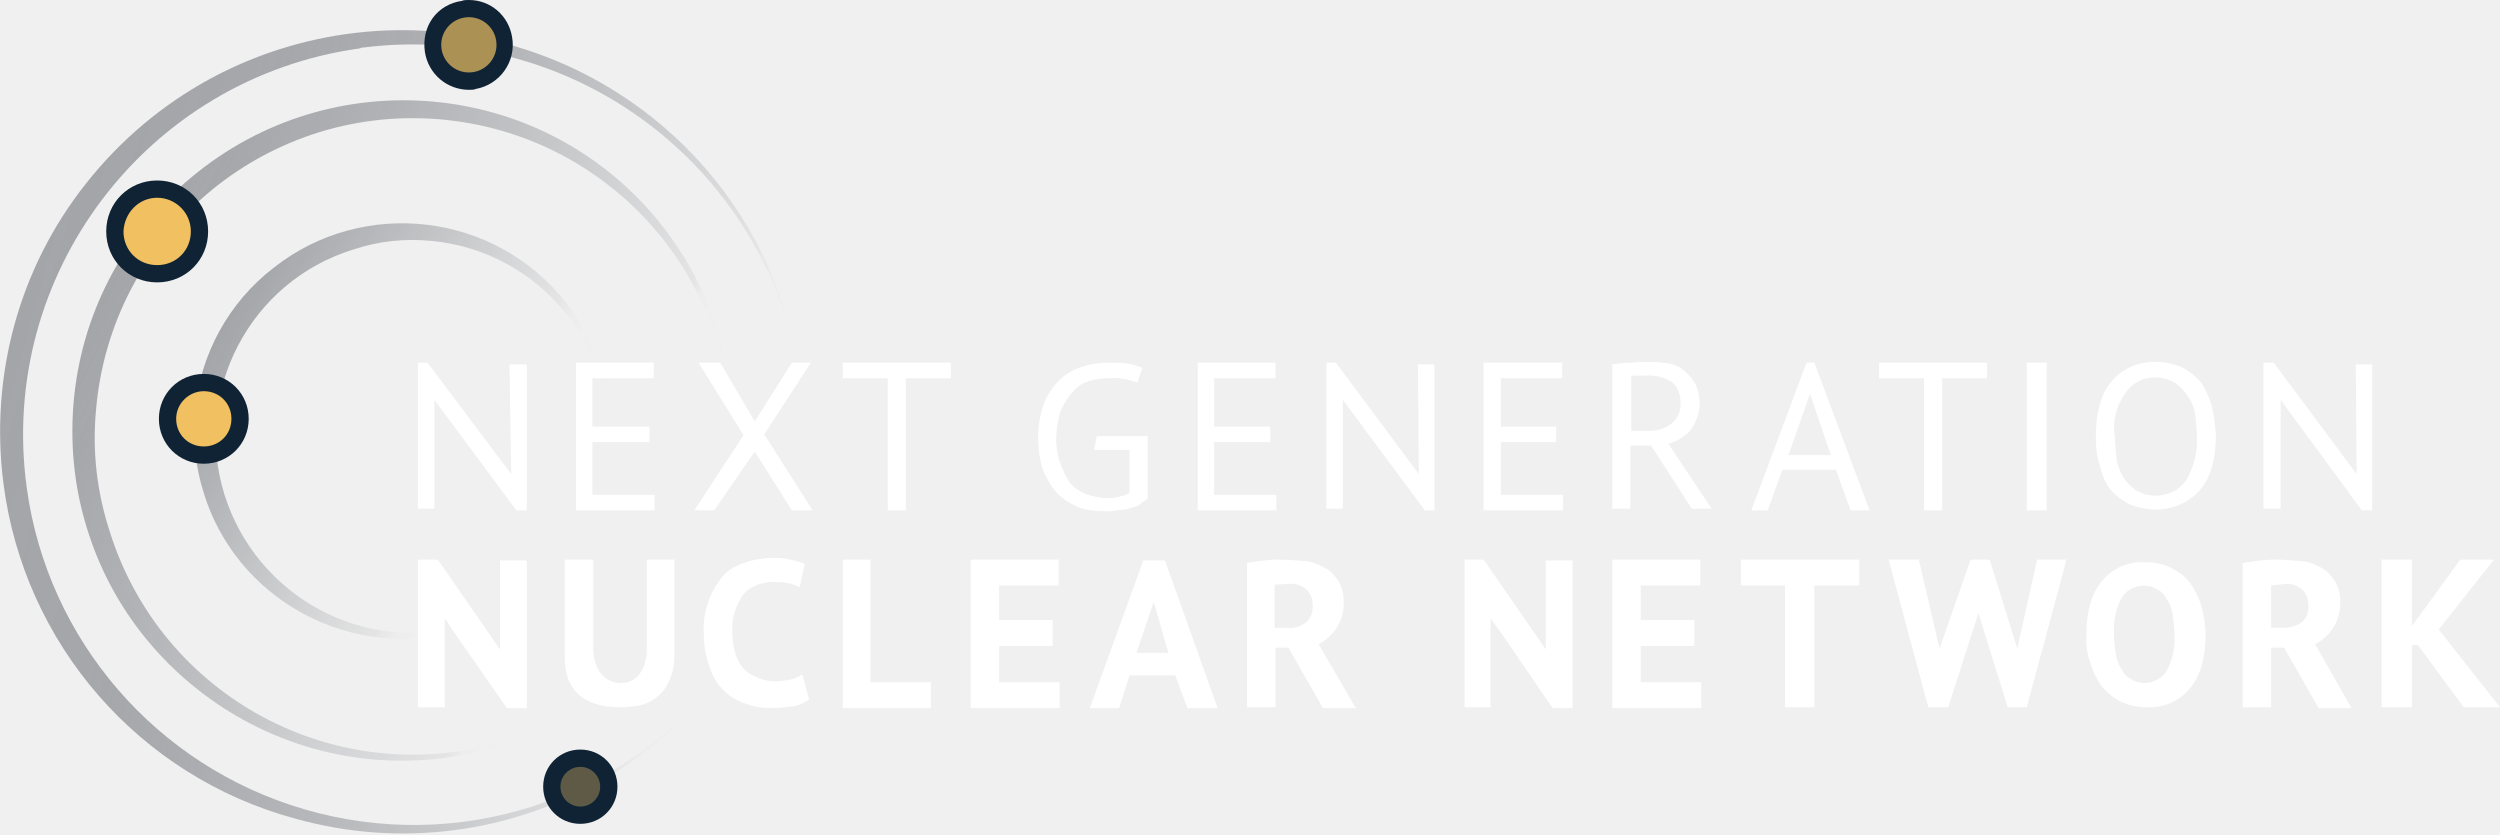
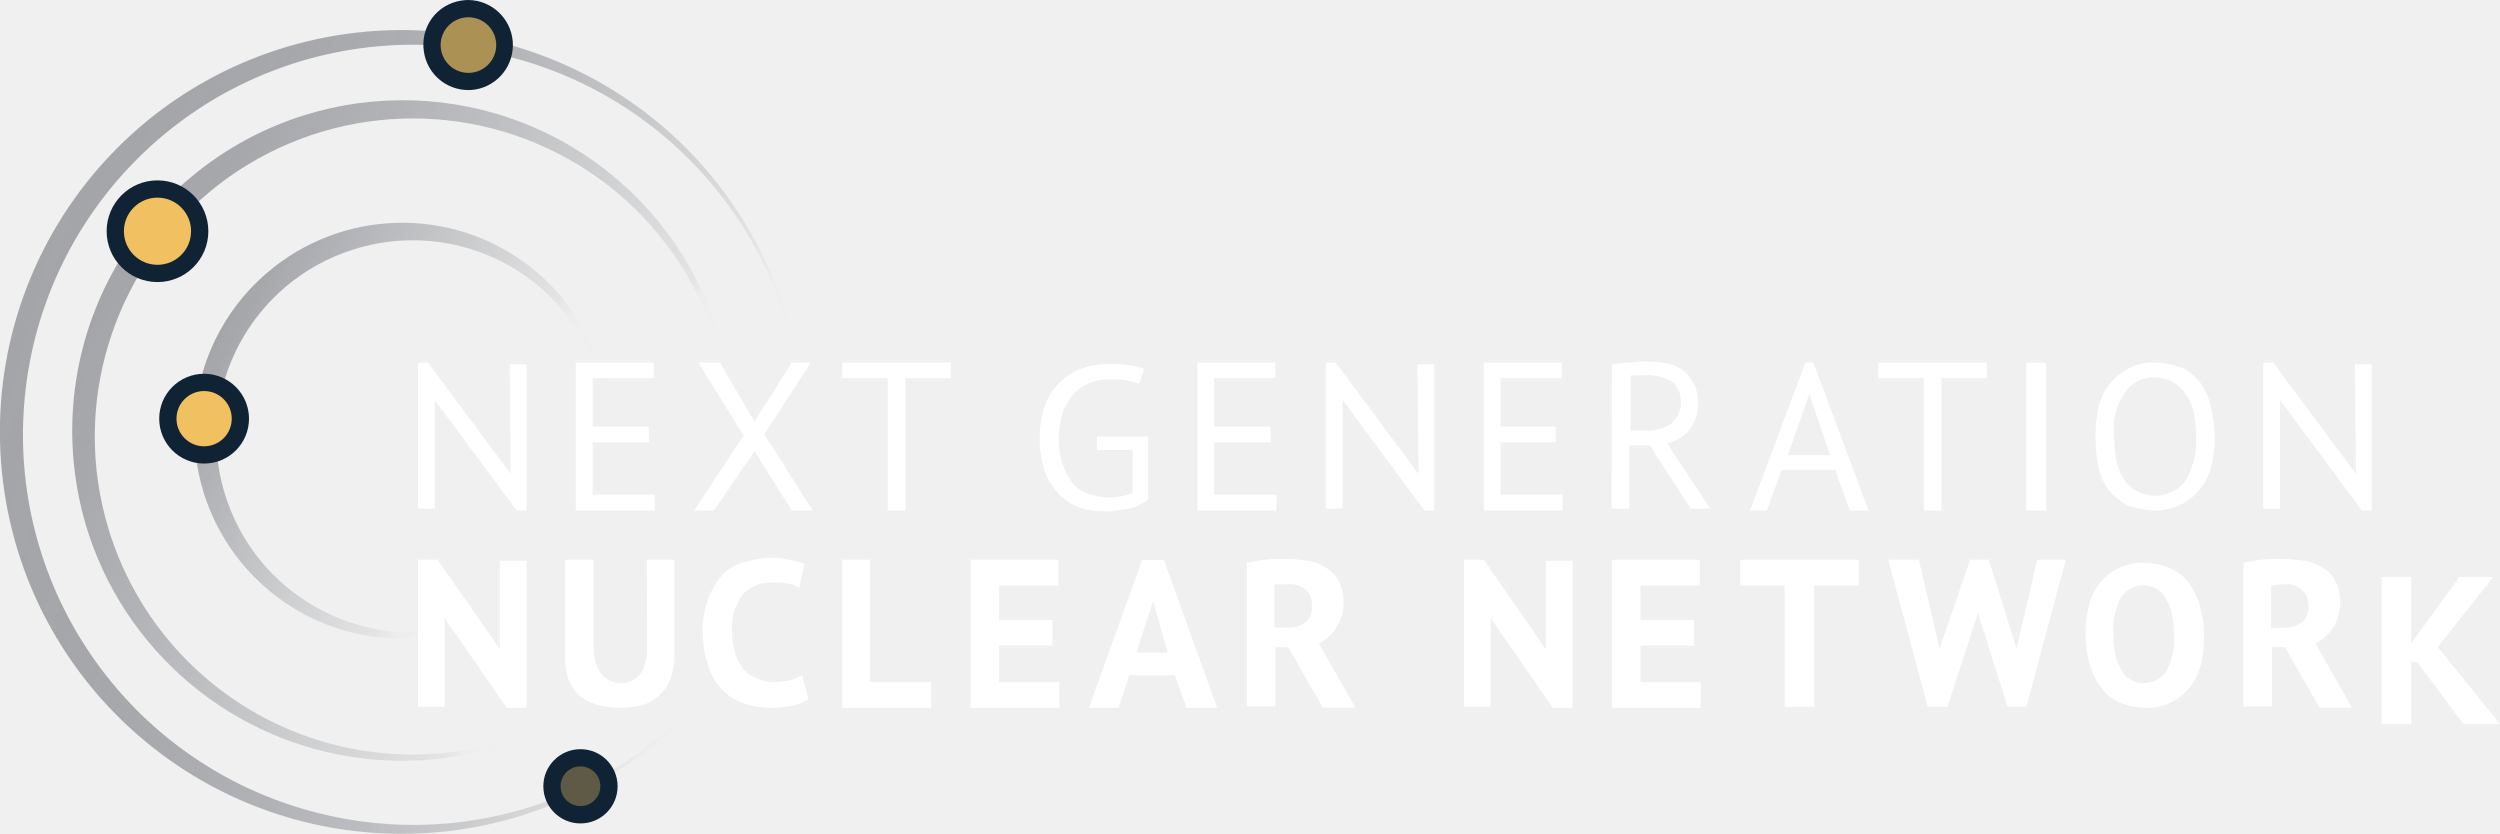
- <svg xmlns="http://www.w3.org/2000/svg" version="1.1" id="Layer_1" x="0px" y="0px" viewBox="0 0 289.5 96.6" style="enable-background:new 0 0 289.5 96.6;" xml:space="preserve">
-   <style type="text/css">
- 	.st0{fill:url(#SVGID_1_);}
- 	.st1{fill:#F0C061;}
- 	.st2{fill:#0F2335;}
- 	.st3{fill:none;}
- 	.st4{fill:url(#SVGID_2_);}
- 	.st5{fill:url(#SVGID_3_);}
- 	.st6{opacity:0.35;fill:#F0C061;enable-background:new    ;}
- 	.st7{fill:#102335;}
- 	.st8{opacity:0.7;}
- 	.st9{fill:#FFFFFF;}
- </style>
+ <svg xmlns="http://www.w3.org/2000/svg" viewBox="0 0 289.55 96.56">
+   <defs>
+     <linearGradient id="linear-gradient" x1="23.92" y1="35.19" x2="67.35" y2="58.97" gradientUnits="userSpaceOnUse">
+       <stop offset="0" stop-color="#a3a5a9" />
+       <stop offset=".22" stop-color="#a3a5a9" stop-opacity=".73" />
+       <stop offset=".66" stop-color="#a3a5a9" stop-opacity=".16" />
+       <stop offset=".67" stop-color="#a3a5a9" stop-opacity=".12" />
+       <stop offset=".7" stop-color="#a3a5a9" stop-opacity=".05" />
+       <stop offset=".74" stop-color="#a3a5a9" stop-opacity=".01" />
+       <stop offset=".87" stop-color="#a3a5a9" stop-opacity="0" />
+     </linearGradient>
+     <linearGradient id="linear-gradient-2" x1="11.09" y1="29.18" x2="80.19" y2="64.98" gradientUnits="userSpaceOnUse">
+       <stop offset="0" stop-color="#a3a5a9" />
+       <stop offset=".1" stop-color="#a3a5a9" stop-opacity=".95" />
+       <stop offset=".26" stop-color="#a3a5a9" stop-opacity=".82" />
+       <stop offset=".45" stop-color="#a3a5a9" stop-opacity=".6" />
+       <stop offset=".68" stop-color="#a3a5a9" stop-opacity=".3" />
+       <stop offset=".77" stop-color="#a3a5a9" stop-opacity=".16" />
+       <stop offset=".78" stop-color="#a3a5a9" stop-opacity=".12" />
+       <stop offset=".79" stop-color="#a3a5a9" stop-opacity=".05" />
+       <stop offset=".81" stop-color="#a3a5a9" stop-opacity=".01" />
+       <stop offset=".87" stop-color="#a3a5a9" stop-opacity="0" />
+     </linearGradient>
+     <linearGradient id="linear-gradient-3" x1=".12" y1="34.47" x2="91.15" y2="59.69" gradientUnits="userSpaceOnUse">
+       <stop offset="0" stop-color="#a3a5a9" />
+       <stop offset=".19" stop-color="#a3a5a9" stop-opacity=".98" />
+       <stop offset=".33" stop-color="#a3a5a9" stop-opacity=".92" />
+       <stop offset=".45" stop-color="#a3a5a9" stop-opacity=".83" />
+       <stop offset=".57" stop-color="#a3a5a9" stop-opacity=".69" />
+       <stop offset=".68" stop-color="#a3a5a9" stop-opacity=".52" />
+       <stop offset=".79" stop-color="#a3a5a9" stop-opacity=".3" />
+       <stop offset=".85" stop-color="#a3a5a9" stop-opacity=".16" />
+       <stop offset=".86" stop-color="#a3a5a9" stop-opacity=".12" />
+       <stop offset=".88" stop-color="#a3a5a9" stop-opacity=".05" />
+       <stop offset=".91" stop-color="#a3a5a9" stop-opacity=".01" />
+       <stop offset="1" stop-color="#a3a5a9" stop-opacity="0" />
+     </linearGradient>
+   </defs>
  <g id="Inner-Ring">
    <g id="Inner-Orbit">
-       <linearGradient id="SVGID_1_" gradientUnits="userSpaceOnUse" x1="23.913" y1="62.8" x2="67.343" y2="39.02" gradientTransform="matrix(1 0 0 -1 1.55 101.12)">
-         <stop offset="0" style="stop-color:#A3A5A9" />
-         <stop offset="0.22" style="stop-color:#A3A5A9;stop-opacity:0.73" />
-         <stop offset="0.66" style="stop-color:#A3A5A9;stop-opacity:0.16" />
-         <stop offset="0.67" style="stop-color:#A3A5A9;stop-opacity:0.12" />
-         <stop offset="0.7" style="stop-color:#A3A5A9;stop-opacity:5.000000e-02" />
-         <stop offset="0.74" style="stop-color:#A3A5A9;stop-opacity:1.000000e-02" />
-         <stop offset="0.87" style="stop-color:#A3A5A9;stop-opacity:0" />
-       </linearGradient>
-       <path class="st0" d="M67.7,61.4c-6.4,11.7-21,16-32.7,9.6c-5.5-3-9.6-8-11.4-13.9c-1-3.1-1.3-6.3-1-9.6C23.2,41,26.5,35,31.7,31    c10.4-8.2,25.6-6.4,33.8,4C71.5,42.6,72.3,53,67.7,61.4L67.7,61.4z M67.7,61.4c1.5-2.7,2.4-5.7,2.7-8.7    c1.2-12.5-7.9-23.6-20.4-24.8c-3.1-0.3-6.1,0-9.1,1c-12,3.7-18.6,16.5-14.9,28.4C29.7,69,41.9,75.7,53.7,72.5    c2.9-0.8,5.7-2.2,8.1-4.1C64.2,66.5,66.2,64.1,67.7,61.4z" />
+       <path d="M66.15,58.32A24.07,24.07,0,0,1,22.06,54a24.39,24.39,0,0,1-1-9.56,24.09,24.09,0,0,1,9.08-16.59,24.07,24.07,0,0,1,36,30.49Zm0,0a23.48,23.48,0,0,0,2.68-8.71A22.68,22.68,0,0,0,39.41,25.77,22.7,22.7,0,0,0,52.14,69.34a22.94,22.94,0,0,0,8.11-4.08A23.48,23.48,0,0,0,66.15,58.32Z" transform="translate(1.55 3.12)" fill="url(#linear-gradient)" />
    </g>
    <g id="Inner-Oval">
      <g id="Oval">
-         <circle class="st1" cx="23.6" cy="48.5" r="4.2" />
-         <path class="st2" d="M23.6,45.3c1.8,0,3.2,1.4,3.2,3.2s-1.4,3.2-3.2,3.2s-3.2-1.4-3.2-3.2S21.9,45.3,23.6,45.3     C23.6,45.3,23.6,45.3,23.6,45.3 M23.6,43.3c-2.9,0-5.2,2.3-5.2,5.2c0,2.9,2.3,5.2,5.2,5.2s5.2-2.3,5.2-5.2     C28.8,45.6,26.5,43.3,23.6,43.3z" />
+         <circle cx="23.64" cy="48.49" r="4.2" fill="#f0c061" />
+         <path d="M22.09,42.17a3.2,3.2,0,1,1-3.2,3.2,3.2,3.2,0,0,1,3.2-3.2m0-2a5.2,5.2,0,1,0,5.2,5.2,5.21,5.21,0,0,0-5.2-5.2Z" transform="translate(1.55 3.12)" fill="#0f2335" />
      </g>
-       <ellipse id="Oval-guide" transform="matrix(0.4299 -0.9029 0.9029 0.4299 -18.4233 71.2256)" class="st3" cx="47.2" cy="50.2" rx="23.4" ry="23.4" />
+       <circle id="Oval-guide" cx="45.64" cy="47.08" r="23.39" transform="translate(-14.94 71.17) rotate(-64.54)" fill="none" />
    </g>
  </g>
  <g id="Middle-Ring">
    <g id="Middle-Orbit">
-       <linearGradient id="SVGID_2_" gradientUnits="userSpaceOnUse" x1="11.114" y1="68.852" x2="80.214" y2="33.052" gradientTransform="matrix(1 0 0 -1 1.55 101.12)">
-         <stop offset="0" style="stop-color:#A3A5A9" />
-         <stop offset="0.1" style="stop-color:#A3A5A9;stop-opacity:0.95" />
-         <stop offset="0.26" style="stop-color:#A3A5A9;stop-opacity:0.82" />
-         <stop offset="0.45" style="stop-color:#A3A5A9;stop-opacity:0.6" />
-         <stop offset="0.68" style="stop-color:#A3A5A9;stop-opacity:0.3" />
-         <stop offset="0.77" style="stop-color:#A3A5A9;stop-opacity:0.16" />
-         <stop offset="0.78" style="stop-color:#A3A5A9;stop-opacity:0.12" />
-         <stop offset="0.79" style="stop-color:#A3A5A9;stop-opacity:5.000000e-02" />
-         <stop offset="0.81" style="stop-color:#A3A5A9;stop-opacity:1.000000e-02" />
-         <stop offset="0.87" style="stop-color:#A3A5A9;stop-opacity:0" />
-       </linearGradient>
-       <path class="st4" d="M80.6,67.5C70.8,86.2,47.7,93.5,29,83.8c-8.8-4.6-15.6-12.4-18.7-21.9c-1.6-4.8-2.2-9.9-1.8-15    c0.8-10.3,5.7-19.8,13.7-26.4C38.4,7,62.5,9.1,76,25.3C85.9,37.2,87.7,53.8,80.6,67.5z M80.6,67.5c2.2-4.4,3.6-9.2,4-14.1    c1.6-20.3-13.6-38-33.9-39.6s-38,13.6-39.6,33.9c-0.4,4.5,0.1,9.1,1.5,13.5c5.9,19.5,26.4,30.5,45.9,24.6c4.7-1.4,9.1-3.8,12.9-7    C75.1,75.7,78.3,71.8,80.6,67.5z" />
+       <path d="M79,64.35A38.25,38.25,0,0,1,8.74,58.8a38.59,38.59,0,0,1-1.81-15A38.22,38.22,0,0,1,20.6,17.37,38.22,38.22,0,0,1,79,64.35Zm0,0a37.7,37.7,0,0,0,4-14.07,36.84,36.84,0,1,0-72,7.8,36.81,36.81,0,0,0,58.8,17.67A37.7,37.7,0,0,0,79,64.35Z" transform="translate(1.55 3.12)" fill="url(#linear-gradient-2)" />
    </g>
    <g id="Middle-Ovals">
-       <ellipse id="Oval-guide-2" transform="matrix(0.4299 -0.9029 0.9029 0.4299 -18.4233 71.2256)" class="st3" cx="47.2" cy="50.2" rx="37.5" ry="37.5" />
-       <g id="Oval-2">
-         <circle class="st1" cx="18.2" cy="26.8" r="4.9" />
-         <path class="st2" d="M18.2,22.9c2.1,0,3.9,1.7,3.9,3.9s-1.7,3.9-3.9,3.9s-3.9-1.7-3.9-3.9l0,0C14.4,24.6,16.1,22.9,18.2,22.9      M18.2,20.9c-3.3,0-5.9,2.6-5.9,5.9c0,3.3,2.6,5.9,5.9,5.9s5.9-2.6,5.9-5.9l0,0C24.1,23.5,21.5,20.9,18.2,20.9z" />
+       <circle id="Oval-guide-2" data-name="Oval-guide" cx="45.64" cy="47.08" r="37.53" transform="translate(-14.94 71.17) rotate(-64.54)" fill="none" />
+       <g id="Oval-2" data-name="Oval">
+         <circle cx="18.24" cy="26.78" r="4.89" fill="#f0c061" />
+         <path d="M16.69,19.77a3.89,3.89,0,1,1-3.89,3.89,3.89,3.89,0,0,1,3.89-3.89m0-2a5.89,5.89,0,1,0,5.89,5.89,5.89,5.89,0,0,0-5.89-5.89Z" transform="translate(1.55 3.12)" fill="#0f2335" />
      </g>
    </g>
  </g>
  <g id="Outer-Ring">
    <g id="Outer-Orbit">
-       <linearGradient id="SVGID_3_" gradientUnits="userSpaceOnUse" x1="0.123" y1="63.522" x2="91.153" y2="38.302" gradientTransform="matrix(1 0 0 -1 1.55 101.12)">
-         <stop offset="0" style="stop-color:#A3A5A9" />
-         <stop offset="0.19" style="stop-color:#A3A5A9;stop-opacity:0.98" />
-         <stop offset="0.33" style="stop-color:#A3A5A9;stop-opacity:0.92" />
-         <stop offset="0.45" style="stop-color:#A3A5A9;stop-opacity:0.83" />
-         <stop offset="0.57" style="stop-color:#A3A5A9;stop-opacity:0.69" />
-         <stop offset="0.68" style="stop-color:#A3A5A9;stop-opacity:0.52" />
-         <stop offset="0.79" style="stop-color:#A3A5A9;stop-opacity:0.3" />
-         <stop offset="0.85" style="stop-color:#A3A5A9;stop-opacity:0.16" />
-         <stop offset="0.86" style="stop-color:#A3A5A9;stop-opacity:0.12" />
-         <stop offset="0.88" style="stop-color:#A3A5A9;stop-opacity:5.000000e-02" />
-         <stop offset="0.91" style="stop-color:#A3A5A9;stop-opacity:1.000000e-02" />
-         <stop offset="1" style="stop-color:#A3A5A9;stop-opacity:0" />
-       </linearGradient>
-       <path class="st5" d="M91.4,62.4c-6.8,24.8-32.5,39.3-57.2,32.4C16.1,89.9,2.8,74.6,0.4,56C-1.2,43.5,2.2,31,10,21.2    C26,1,55.2-2.4,75.4,13.5C90.1,25.1,96.4,44.4,91.4,62.4z M91.4,62.4c1.6-5.8,2-11.9,1.3-17.8C89.5,19.9,66.8,2.4,42.1,5.5    c-0.1,0-0.3,0-0.4,0.1C17,9-0.3,31.8,3.1,56.5c2.4,17.6,15,32.2,32.1,37.2c17.7,5.2,36.7-0.9,48.2-15.3    C87,73.7,89.7,68.2,91.4,62.4z" />
+       <path d="M89.82,59.32a46.53,46.53,0,0,1-91-6.48,46.53,46.53,0,0,1,9.64-34.8A46.54,46.54,0,0,1,89.82,59.32Zm0,0a46.06,46.06,0,0,0,1.27-17.84,45.17,45.17,0,0,0-50.94-39,45.17,45.17,0,0,0-6.57,88.1A45.11,45.11,0,0,0,81.73,75.27,46.06,46.06,0,0,0,89.82,59.32Z" transform="translate(1.55 3.12)" fill="url(#linear-gradient-3)" />
    </g>
    <g id="Outer-Ovals">
      <g id="Oval-small">
-         <ellipse id="Oval-guide-3" transform="matrix(0.4299 -0.9029 0.9029 0.4299 -18.4233 71.2256)" class="st3" cx="47.2" cy="50.2" rx="45.8" ry="45.8" />
+         <circle id="Oval-guide-3" data-name="Oval-guide" cx="45.64" cy="47.08" r="45.85" transform="translate(-14.94 71.17) rotate(-64.54)" fill="none" />
        <g id="Oval2">
-           <g id="Oval2-background">
-             <circle class="st2" cx="67.2" cy="91.1" r="3.3" />
-             <path class="st2" d="M67.2,88.8c1.3,0,2.3,1,2.3,2.3c0,1.3-1,2.3-2.3,2.3s-2.3-1-2.3-2.3S66,88.8,67.2,88.8L67.2,88.8        M67.2,86.8c-2.4,0-4.3,1.9-4.3,4.3c0,2.4,1.9,4.3,4.3,4.3c2.4,0,4.3-1.9,4.3-4.3S69.6,86.8,67.2,86.8       C67.2,86.8,67.2,86.8,67.2,86.8z" />
+           <g id="Oval2-background" style="isolation:isolate">
+             <circle cx="67.23" cy="91.06" r="3.3" fill="#0f2335" />
+             <path d="M65.68,85.65a2.3,2.3,0,1,1-2.3,2.3,2.3,2.3,0,0,1,2.3-2.3m0-2a4.3,4.3,0,1,0,4.3,4.3,4.3,4.3,0,0,0-4.3-4.3Z" transform="translate(1.55 3.12)" fill="#0f2335" />
          </g>
-           <circle id="Oval2-yellow" class="st6" cx="67.2" cy="91.1" r="2.3" />
+           <circle id="Oval2-yellow" cx="67.23" cy="91.06" r="2.3" fill="#f0c061" opacity=".35" style="isolation:isolate" />
        </g>
      </g>
      <g id="Oval-large">
-         <ellipse id="Oval-guide-4" transform="matrix(0.4299 -0.9029 0.9029 0.4299 -18.4233 71.2256)" class="st3" cx="47.2" cy="50.2" rx="45.8" ry="45.8" />
+         <circle id="Oval-guide-4" data-name="Oval-guide" cx="45.64" cy="47.08" r="45.85" transform="translate(-14.94 71.17) rotate(-64.54)" fill="none" />
        <g id="Oval1">
          <g id="Oval1-background">
-             <path class="st2" d="M54.2,9.4c-2.3,0-4.2-2-4.2-4.3c0-2,1.5-3.7,3.5-4.1c2.3-0.4,4.5,1.2,4.8,3.5c0,0,0,0,0,0       c0.4,2.3-1.2,4.5-3.5,4.8C54.7,9.4,54.5,9.4,54.2,9.4z" />
-             <path class="st7" d="M54.3,2c1.8,0,3.2,1.5,3.2,3.3c0,1.5-1.1,2.8-2.7,3.1c-0.2,0-0.3,0-0.5,0c-1.8,0-3.2-1.5-3.2-3.3       c0-1.5,1.1-2.8,2.7-3.1C53.9,2,54.1,2,54.3,2 M54.3,0L54.3,0c-0.3,0-0.6,0-0.8,0.1c-1.4,0.2-2.6,0.9-3.4,2       c-0.8,1.1-1.1,2.5-0.9,3.9c0.4,2.6,2.6,4.4,5.1,4.4c0.3,0,0.6,0,0.8-0.1c2.8-0.5,4.7-3.2,4.2-6C58.9,1.8,56.8,0,54.3,0z" />
+             <path d="M52.7,6.31A4.22,4.22,0,0,1,52-2.06a4.21,4.21,0,0,1,4.84,3.48,4.22,4.22,0,0,1-3.48,4.84A4.19,4.19,0,0,1,52.7,6.31Z" transform="translate(1.55 3.12)" fill="#0f2335" />
+             <path d="M52.71-1.12a3.22,3.22,0,0,1,.51,6.39,3.24,3.24,0,0,1-.52,0,3.22,3.22,0,0,1-.51-6.39,3.24,3.24,0,0,1,.52,0m0-2h0a5.26,5.26,0,0,0-.84.07A5.18,5.18,0,0,0,48.47-1a5.18,5.18,0,0,0-.92,3.88A5.19,5.19,0,0,0,52.7,7.31a5.25,5.25,0,0,0,.84-.07,5.22,5.22,0,0,0-.83-10.36Z" transform="translate(1.55 3.12)" fill="#102335" />
          </g>
-           <g id="Oval1-yellow" class="st8">
-             <ellipse transform="matrix(0.987 -0.1606 0.1606 0.987 -0.1343 8.7792)" class="st1" cx="54.3" cy="5.2" rx="3.2" ry="3.2" />
+           <g id="Oval1-yellow" opacity=".7">
+             <circle cx="52.7" cy="2.1" r="3.22" transform="translate(1.9 11.61) rotate(-9.24)" fill="#f0c061" />
          </g>
        </g>
      </g>
    </g>
  </g>
  <g id="Logo-Text">
    <g id="Letters">
-       <polygon id="Shape" class="st9" points="50.3,46.3 50.3,58.9 48.4,58.9 48.4,42 49.5,42 59.2,54.9 59,42.2 61,42.2 61,59.1     59.8,59.1   " />
-       <polygon id="Shape-2" class="st9" points="66.7,42 75.7,42 75.7,43.8 68.6,43.8 68.6,49.4 75.2,49.4 75.2,51.2 68.6,51.2     68.6,57.3 75.8,57.3 75.8,59.1 66.7,59.1   " />
-       <polygon id="Shape-3" class="st9" points="86.1,50.4 80.9,42 83.4,42 87.4,48.8 91.7,42 93.9,42 88.5,50.3 94.1,59.1 91.7,59.1     87.4,52.3 82.7,59.1 80.4,59.1   " />
-       <polygon id="Shape-4" class="st9" points="110.1,43.8 104.9,43.8 104.9,59.1 102.8,59.1 102.8,43.8 97.6,43.8 97.6,42 110.1,42       " />
-       <path id="Shape-5" class="st9" d="M127,50.5h5.9v7.3c-0.3,0.2-0.6,0.3-0.9,0.6s-0.8,0.3-1.3,0.5s-0.9,0.1-1.4,0.2    c-0.5,0.1-0.9,0.1-1.4,0.1c-1,0-2.1-0.1-3.1-0.5c-0.9-0.4-1.7-0.9-2.4-1.6c-0.7-0.8-1.2-1.7-1.6-2.6c-0.8-2.5-0.8-5.3,0.1-7.8    c0.4-1,1-1.9,1.8-2.7c0.7-0.7,1.6-1.2,2.5-1.5c0.9-0.3,1.9-0.5,2.9-0.5c0.8,0,1.7,0,2.5,0.1c0.6,0.1,1.2,0.3,1.7,0.5l-0.6,1.7    c-1.1-0.4-2.2-0.6-3.4-0.5c-0.7,0-1.4,0.1-2.1,0.3c-0.7,0.2-1.4,0.6-1.9,1.2c-0.6,0.6-1,1.3-1.4,2.1c-0.4,1-0.5,2.1-0.6,3.2    c0,1,0.1,2.1,0.5,3.1c0.3,0.8,0.6,1.5,1.1,2.2c0.5,0.6,1.1,1,1.8,1.3c0.8,0.3,1.6,0.4,2.4,0.5c0.9,0,1.9-0.2,2.7-0.6v-5h-4.1    L127,50.5z" />
-       <polygon id="Shape-6" class="st9" points="138.7,42 147.7,42 147.7,43.8 140.6,43.8 140.6,49.4 147.1,49.4 147.1,51.2 140.6,51.2     140.6,57.3 147.8,57.3 147.8,59.1 138.7,59.1   " />
-       <polygon id="Shape-7" class="st9" points="171.8,42 180.9,42 180.9,43.8 173.8,43.8 173.8,49.4 180.2,49.4 180.2,51.2 173.8,51.2     173.8,57.3 181,57.3 181,59.1 171.8,59.1   " />
-       <path id="Shape-8" class="st9" d="M186.7,42.2c0.7-0.1,1.4-0.2,2.2-0.2c0.7-0.1,1.4-0.1,2.2-0.1c0.7,0,1.5,0.1,2.2,0.2    c0.6,0.1,1.2,0.4,1.7,0.8c0.5,0.4,0.9,0.9,1.3,1.5c0.9,1.8,0.6,3.9-0.6,5.5c-0.7,0.7-1.5,1.2-2.5,1.5l5,7.5h-2.3l-4.7-7.3h-2.4    v7.3h-2.1L186.7,42.2z M190.5,43.5h-1.6v6.4h1.9c1,0,1.9-0.2,2.7-0.8c0.8-0.6,1.2-1.6,1.1-2.6c0-0.8-0.3-1.6-0.9-2.2    C192.8,43.7,191.6,43.4,190.5,43.5L190.5,43.5z" />
-       <path id="Shape-9" class="st9" d="M212.6,54.4h-6.2l-1.7,4.7h-1.9l6.4-17.1h0.9l6.4,17.1h-2.2L212.6,54.4z M207.1,52.7h4.9    l-2.4-7.1L207.1,52.7z" />
-       <polygon id="Shape-10" class="st9" points="230.1,43.8 224.9,43.8 224.9,59.1 222.8,59.1 222.8,43.8 217.6,43.8 217.6,42     230.1,42   " />
-       <polygon id="Shape-11" class="st9" points="234.7,42 237,42 237,59.1 234.7,59.1   " />
-       <path id="Shape-12" class="st9" d="M242.7,50.5c0-2.7,0.6-4.9,1.8-6.3c1.2-1.5,3.1-2.3,5-2.3c1.1,0,2.1,0.2,3.1,0.6    c0.8,0.4,1.6,1,2.2,1.7c0.6,0.8,1,1.8,1.3,2.7c0.3,1.2,0.4,2.3,0.5,3.5c0,2.7-0.6,4.9-1.8,6.3c-1.3,1.5-3.2,2.3-5.1,2.3    c-1.1,0-2.1-0.2-3.1-0.6c-0.8-0.4-1.6-1-2.2-1.7c-0.6-0.8-1-1.7-1.2-2.7C242.8,53,242.7,51.8,242.7,50.5L242.7,50.5z M244.9,50.5    c0,0.9,0.1,1.8,0.2,2.6c0.1,0.8,0.4,1.5,0.8,2.2c0.4,0.6,0.9,1.1,1.5,1.5c0.7,0.4,1.4,0.6,2.2,0.6c1.4,0,2.7-0.6,3.5-1.7    c0.9-1.5,1.4-3.3,1.3-5.1c0-0.9-0.1-1.8-0.2-2.6c-0.1-0.8-0.4-1.5-0.9-2.2c-0.4-0.6-0.9-1.1-1.5-1.5c-0.7-0.4-1.4-0.6-2.2-0.6    c-1.4,0-2.6,0.6-3.4,1.7C245.1,46.9,244.6,48.7,244.9,50.5z" />
-       <path id="Shape-13" class="st9" d="M74.9,64.8h3.2v10.9c0,1-0.1,1.9-0.5,2.9c-0.3,0.7-0.7,1.4-1.3,1.9c-0.5,0.5-1.2,0.9-1.9,1.1    c-0.8,0.2-1.7,0.3-2.5,0.3c-4.3,0-6.5-1.9-6.5-5.8V64.8h3.3v10.6c0.2,3,2.1,3.7,3.2,3.7s2.7-0.6,3-3.5L74.9,64.8z" />
-       <path id="Shape-14" class="st9" d="M93.7,81c-0.6,0.4-1.2,0.7-1.9,0.8c-0.8,0.1-1.6,0.2-2.4,0.2c-1,0-2-0.1-3-0.5    c-2-0.6-3.6-2.2-4.2-4.2c-0.5-1.3-0.7-2.6-0.7-4c-0.1-1.4,0.2-2.8,0.7-4.1c0.4-1,1-1.9,1.7-2.7c0.7-0.7,1.6-1.1,2.5-1.4    c0.9-0.3,1.8-0.4,2.7-0.5c0.8,0,1.6,0,2.4,0.2c0.6,0.1,1.2,0.3,1.7,0.5L92.6,68c-0.4-0.2-0.9-0.4-1.4-0.5    c-0.6-0.1-1.2-0.1-1.8-0.1c-1.2,0-2.5,0.5-3.3,1.4c-0.9,1.3-1.4,2.8-1.3,4.3c0,0.8,0.1,1.6,0.3,2.4c0.2,0.7,0.5,1.3,0.9,1.8    c0.4,0.5,1,0.9,1.6,1.1c0.6,0.3,1.3,0.5,2.1,0.5c0.6,0,1.2-0.1,1.8-0.2c0.5-0.1,0.9-0.3,1.4-0.6L93.7,81z" />
-       <polygon id="Shape-15" class="st9" points="107.8,82 97.6,82 97.6,64.8 100.8,64.8 100.8,79 107.8,79   " />
-       <polygon id="Shape-16" class="st9" points="112.4,64.8 122.6,64.8 122.6,67.8 115.7,67.8 115.7,71.8 121.9,71.8 121.9,74.8     115.7,74.8 115.7,79 122.7,79 122.7,82 112.4,82   " />
-       <path id="Shape-17" class="st9" d="M136.1,78.2h-5.3l-1.2,3.8h-3.4l6.2-17.1h2.5L141,82h-3.5L136.1,78.2z M131.6,75.6h3.7    l-1.7-5.9L131.6,75.6z" />
-       <path id="Shape-18" class="st9" d="M144.4,65.2c0.3-0.1,0.8-0.1,1.1-0.2c0.8-0.1,1.7-0.2,2.5-0.2c1.1,0,2.3,0.1,3.4,0.2    c0.7,0.1,1.4,0.4,2.1,0.8c0.6,0.3,1.1,0.9,1.5,1.5c0.4,0.7,0.6,1.5,0.6,2.3c0.1,2.1-1,4-2.9,5L157,82h-3.8l-4-7h-1.5v6.9h-3.3    L144.4,65.2z M147.6,67.7v5h1.4c0.8,0.1,1.5-0.1,2.2-0.6c0.6-0.5,0.9-1.3,0.8-2.1c0-0.6-0.2-1.3-0.7-1.7c-0.5-0.5-1.2-0.7-1.8-0.7    L147.6,67.7z" />
-       <polygon id="Shape-19" class="st9" points="186.7,64.8 196.9,64.8 196.9,67.8 190,67.8 190,71.8 196.2,71.8 196.2,74.8 190,74.8     190,79 197,79 197,82 186.7,82   " />
-       <polygon id="Shape-20" class="st9" points="215.3,67.8 210.1,67.8 210.1,81.9 206.7,81.9 206.7,67.8 201.6,67.8 201.6,64.8     215.3,64.8   " />
-       <polygon id="Shape-21" class="st9" points="224.6,75.1 228.2,64.8 230.4,64.8 233.6,75.1 235.9,64.8 239.3,64.8 234.7,81.9     232.5,81.9 229.1,71 225.6,81.9 223.3,81.9 218.7,64.8 222.2,64.8   " />
-       <path id="Shape-22" class="st9" d="M241.6,73.5c0-2.7,0.6-4.8,1.8-6.2c1.2-1.5,3.1-2.3,5-2.2c1.1,0,2.1,0.2,3.1,0.7    c0.8,0.4,1.6,1,2.1,1.7c0.6,0.8,1,1.7,1.3,2.6c0.3,1.1,0.5,2.3,0.5,3.4c0,2.7-0.6,4.8-1.8,6.2c-1.2,1.5-3.1,2.3-5,2.2    c-1.1,0-2.1-0.2-3.1-0.7c-0.8-0.4-1.5-1-2.1-1.7c-0.6-0.8-1-1.7-1.3-2.6C241.7,75.8,241.5,74.7,241.6,73.5z M244.8,73.5    c0,0.7,0.1,1.5,0.2,2.2c0.1,0.6,0.3,1.3,0.7,1.8c0.2,0.5,0.6,0.9,1,1.1c0.5,0.3,1,0.5,1.6,0.5c1,0,2-0.5,2.6-1.4    c0.7-1.3,1-2.8,0.9-4.3c0-0.7-0.1-1.5-0.2-2.2c-0.1-0.6-0.3-1.3-0.7-1.8c-0.2-0.5-0.6-0.9-1-1.1c-1.4-0.9-3.3-0.5-4.2,0.9    C245,70.5,244.7,72,244.8,73.5L244.8,73.5z" />
-       <polygon id="Shape-23" class="st9" points="280,74.7 279.3,74.7 279.3,81.9 275.8,81.9 275.8,64.8 279.3,64.8 279.3,72.5     284.9,64.8 288.8,64.8 282.4,72.9 289.5,81.9 285.3,81.9   " />
-       <polygon id="Shape-24" class="st9" points="155.5,46.3 155.5,58.9 153.6,58.9 153.6,42 154.7,42 164.3,54.9 164.2,42.2     166.1,42.2 166.1,59.1 165,59.1   " />
-       <polygon id="Shape-25" class="st9" points="264.1,46.3 264.1,58.9 262.1,58.9 262.1,42 263.3,42 272.9,54.9 272.8,42.2     274.7,42.2 274.7,59.1 273.5,59.1   " />
-       <polygon id="Shape-26" class="st9" points="173.7,73.1 172.6,71.6 172.6,81.9 169.6,81.9 169.6,64.8 171.8,64.8 178.1,73.9     179,75.2 179,64.9 182.1,64.9 182.1,82 179.8,82   " />
-       <path id="Shape-27" class="st9" d="M259.8,65.2c0.3-0.1,0.8-0.1,1.1-0.2c0.8-0.1,1.7-0.2,2.5-0.2c1.1,0,2.3,0.1,3.4,0.2    c0.7,0.1,1.4,0.4,2.1,0.8c0.6,0.3,1.1,0.9,1.5,1.5c0.4,0.7,0.6,1.5,0.6,2.3c0.1,2.1-1,4-2.9,5l4.2,7.4h-3.8l-4-7h-1.5v6.9h-3.3    V65.2z M263,67.8v4.9h1.4c0.8,0,1.5-0.2,2.1-0.6c0.6-0.5,0.9-1.3,0.8-2.1c0-0.6-0.2-1.3-0.7-1.7c-0.5-0.5-1.2-0.7-1.8-0.7    C264.2,67.7,263.6,67.7,263,67.8L263,67.8z" />
+       <polygon id="Shape" points="50.35 46.32 50.35 58.89 48.41 58.89 48.41 41.98 49.55 41.98 59.15 54.89 59.04 42.2 60.98 42.2 60.98 59.12 59.84 59.12 50.35 46.32" fill="#fff" />
+       <polygon id="Shape-2" data-name="Shape" points="66.69 41.98 75.72 41.98 75.72 43.8 68.64 43.8 68.64 49.41 75.15 49.41 75.15 51.23 68.64 51.23 68.64 57.29 75.84 57.29 75.84 59.12 66.69 59.12 66.69 41.98" fill="#fff" />
+       <polygon id="Shape-3" data-name="Shape" points="86.12 50.43 80.87 41.98 83.38 41.98 87.38 48.83 91.72 41.98 93.89 41.98 88.52 50.32 94.12 59.12 91.72 59.12 87.38 52.26 82.69 59.12 80.41 59.12 86.12 50.43" fill="#fff" />
+       <polygon id="Shape-4" data-name="Shape" points="110.12 43.8 104.87 43.8 104.87 59.12 102.81 59.12 102.81 43.8 97.55 43.8 97.55 41.98 110.12 41.98 110.12 43.8" fill="#fff" />
+       <path id="Shape-5" data-name="Shape" d="M125.49,47.43h5.94v7.31c-.34.23-.57.34-.91.57s-.8.34-1.26.46-.91.11-1.37.23a5.56,5.56,0,0,1-1.37.11,9.63,9.63,0,0,1-3.09-.46,6.81,6.81,0,0,1-2.4-1.6,9,9,0,0,1-1.6-2.63,12.33,12.33,0,0,1,.11-7.77A7.25,7.25,0,0,1,121.37,41a7,7,0,0,1,2.51-1.49,7.89,7.89,0,0,1,2.86-.46,18.52,18.52,0,0,1,2.51.11,9.52,9.52,0,0,1,1.71.46l-.57,1.71A9,9,0,0,0,127,40.8a6.47,6.47,0,0,0-2.06.34A4.85,4.85,0,0,0,123,42.29a8.08,8.08,0,0,0-1.37,2.06,10.5,10.5,0,0,0-.57,3.2,9.63,9.63,0,0,0,.46,3.09,7.9,7.9,0,0,0,1.14,2.17,4.06,4.06,0,0,0,1.83,1.26,8.9,8.9,0,0,0,2.4.46,7.36,7.36,0,0,0,2.74-.57V49h-4.11Z" transform="translate(1.55 3.12)" fill="#fff" />
+       <polygon id="Shape-6" data-name="Shape" points="138.69 41.98 147.72 41.98 147.72 43.8 140.64 43.8 140.64 49.41 147.15 49.41 147.15 51.23 140.64 51.23 140.64 57.29 147.84 57.29 147.84 59.12 138.69 59.12 138.69 41.98" fill="#fff" />
+       <polygon id="Shape-7" data-name="Shape" points="171.84 41.98 180.87 41.98 180.87 43.8 173.78 43.8 173.78 49.41 180.18 49.41 180.18 51.23 173.78 51.23 173.78 57.29 180.98 57.29 180.98 59.12 171.84 59.12 171.84 41.98" fill="#fff" />
+       <path id="Shape-8" data-name="Shape" d="M185.14,39.09a12.66,12.66,0,0,1,2.17-.23,14.57,14.57,0,0,1,2.17-.11,17.61,17.61,0,0,1,2.17.23,4,4,0,0,1,1.71.8,5.13,5.13,0,0,1,1.26,1.49,5.26,5.26,0,0,1-.57,5.49,5.11,5.11,0,0,1-2.51,1.49l5,7.54h-2.29l-4.69-7.31h-2.4v7.31h-2.06Zm3.77,1.26h-1.6v6.4h1.94a4.56,4.56,0,0,0,2.74-.8,3.16,3.16,0,0,0,1.14-2.63,3.12,3.12,0,0,0-.91-2.17A5.57,5.57,0,0,0,188.91,40.34Z" transform="translate(1.55 3.12)" fill="#fff" />
+       <path id="Shape-9" data-name="Shape" d="M211,51.31H204.8L203.09,56h-1.94l6.4-17.14h.91L214.86,56h-2.17Zm-5.49-1.71h4.91L208,42.51Z" transform="translate(1.55 3.12)" fill="#fff" />
+       <polygon id="Shape-10" data-name="Shape" points="230.12 43.8 224.87 43.8 224.87 59.12 222.81 59.12 222.81 43.8 217.55 43.8 217.55 41.98 230.12 41.98 230.12 43.8" fill="#fff" />
+       <polygon id="Shape-11" data-name="Shape" points="234.69 41.98 236.98 41.98 236.98 59.12 234.69 59.12 234.69 41.98" fill="#fff" />
+       <path id="Shape-12" data-name="Shape" d="M241.14,47.43c0-2.74.57-4.91,1.83-6.29a6.52,6.52,0,0,1,5-2.29,9.8,9.8,0,0,1,3.09.57,6.29,6.29,0,0,1,2.17,1.71,7.53,7.53,0,0,1,1.26,2.74,17.67,17.67,0,0,1,.46,3.54c0,2.74-.57,4.91-1.83,6.29A6.59,6.59,0,0,1,248,56a9.8,9.8,0,0,1-3.09-.57,8,8,0,0,1-2.17-1.71A7.53,7.53,0,0,1,241.49,51a18.61,18.61,0,0,1-.34-3.54Zm2.17,0a20.4,20.4,0,0,0,.23,2.63,7.08,7.08,0,0,0,.8,2.17,4.61,4.61,0,0,0,1.49,1.49,4.73,4.73,0,0,0,2.17.57,4.28,4.28,0,0,0,3.54-1.71,9,9,0,0,0,1.26-5.14,20.4,20.4,0,0,0-.23-2.63,5.2,5.2,0,0,0-.91-2.17,4.61,4.61,0,0,0-1.49-1.49,4.73,4.73,0,0,0-2.17-.57,4.07,4.07,0,0,0-3.43,1.71,7.49,7.49,0,0,0-1.26,5.14Z" transform="translate(1.55 3.12)" fill="#fff" />
+       <path id="Shape-13" data-name="Shape" d="M73.37,61.71h3.2V72.57a8.31,8.31,0,0,1-.46,2.86,5.16,5.16,0,0,1-1.26,1.94,4.19,4.19,0,0,1-1.94,1.14,8.91,8.91,0,0,1-2.51.34q-6.51,0-6.51-5.83V61.71H67.2V72.34c.23,3,2.06,3.66,3.2,3.66s2.74-.57,3-3.54Z" transform="translate(1.55 3.12)" fill="#fff" />
+       <path id="Shape-14" data-name="Shape" d="M92.11,77.83a4.69,4.69,0,0,1-1.94.8,17.05,17.05,0,0,1-2.4.23,9,9,0,0,1-3-.46,6.49,6.49,0,0,1-4.23-4.23,11.77,11.77,0,0,1-.69-4,10.07,10.07,0,0,1,.69-4.11,8.54,8.54,0,0,1,1.71-2.74,5.45,5.45,0,0,1,2.51-1.37,10.59,10.59,0,0,1,2.74-.46,8.17,8.17,0,0,1,2.4.23,9.52,9.52,0,0,1,1.71.46L91,64.91a6.44,6.44,0,0,0-1.37-.46,10.46,10.46,0,0,0-1.83-.11,4.4,4.4,0,0,0-3.31,1.37,6.56,6.56,0,0,0-1.26,4.34,8.7,8.7,0,0,0,.34,2.4,5.5,5.5,0,0,0,.91,1.83,3.21,3.21,0,0,0,1.6,1.14,4.48,4.48,0,0,0,2.06.46,8.88,8.88,0,0,0,1.83-.23,7,7,0,0,0,1.37-.57Z" transform="translate(1.55 3.12)" fill="#fff" />
+       <polygon id="Shape-15" data-name="Shape" points="107.84 81.98 97.55 81.98 97.55 64.83 100.75 64.83 100.75 79 107.84 79 107.84 81.98" fill="#fff" />
+       <polygon id="Shape-16" data-name="Shape" points="112.41 64.83 122.58 64.83 122.58 67.81 115.72 67.81 115.72 71.81 121.89 71.81 121.89 74.78 115.72 74.78 115.72 79 122.69 79 122.69 81.98 112.41 81.98 112.41 64.83" fill="#fff" />
+       <path id="Shape-17" data-name="Shape" d="M134.51,75.09h-5.26L128,78.86h-3.43l6.17-17.14h2.51l6.17,17.14h-3.54Zm-4.46-2.63h3.66L132,66.51Z" transform="translate(1.55 3.12)" fill="#fff" />
+       <path id="Shape-18" data-name="Shape" d="M142.86,62.06c.34-.11.8-.11,1.14-.23a20.53,20.53,0,0,1,2.51-.23,22.6,22.6,0,0,1,3.43.23,5.13,5.13,0,0,1,2.06.8,3.71,3.71,0,0,1,1.49,1.49,5.2,5.2,0,0,1,.57,2.29,5.29,5.29,0,0,1-2.86,5l4.23,7.43h-3.77l-4-7h-1.49v6.86h-3.31Zm3.2,2.51v5h1.37A3.45,3.45,0,0,0,149.6,69a2.27,2.27,0,0,0,.8-2.06,2.33,2.33,0,0,0-.69-1.71,2.6,2.6,0,0,0-1.83-.69Z" transform="translate(1.55 3.12)" fill="#fff" />
+       <polygon id="Shape-19" data-name="Shape" points="186.69 64.83 196.87 64.83 196.87 67.81 190.01 67.81 190.01 71.81 196.18 71.81 196.18 74.78 190.01 74.78 190.01 79 196.98 79 196.98 81.98 186.69 81.98 186.69 64.83" fill="#fff" />
+       <polygon id="Shape-20" data-name="Shape" points="215.27 67.81 210.12 67.81 210.12 81.86 206.69 81.86 206.69 67.81 201.55 67.81 201.55 64.83 215.27 64.83 215.27 67.81" fill="#fff" />
+       <polygon id="Shape-21" data-name="Shape" points="224.64 75.12 228.18 64.83 230.35 64.83 233.55 75.12 235.95 64.83 239.27 64.83 234.69 81.86 232.52 81.86 229.09 71 225.55 81.86 223.27 81.86 218.69 64.83 222.24 64.83 224.64 75.12" fill="#fff" />
+       <path id="Shape-22" data-name="Shape" d="M240,70.4c0-2.74.57-4.8,1.83-6.17a6.22,6.22,0,0,1,5-2.17,7.16,7.16,0,0,1,3.09.69A5,5,0,0,1,252,64.46a8,8,0,0,1,1.26,2.63,11.8,11.8,0,0,1,.46,3.43c0,2.74-.57,4.8-1.83,6.17a6.22,6.22,0,0,1-5,2.17,7.54,7.54,0,0,1-3.09-.69,5,5,0,0,1-2.06-1.71,8,8,0,0,1-1.26-2.63A11.8,11.8,0,0,1,240,70.4Zm3.2,0a14,14,0,0,0,.23,2.17,5,5,0,0,0,.69,1.83,2.5,2.5,0,0,0,1,1.14,2.62,2.62,0,0,0,1.6.46,3.2,3.2,0,0,0,2.63-1.37,8.18,8.18,0,0,0,.91-4.34,14,14,0,0,0-.23-2.17,5,5,0,0,0-.69-1.83,2.5,2.5,0,0,0-1-1.14,3.11,3.11,0,0,0-4.23.91,8.47,8.47,0,0,0-.91,4.34Z" transform="translate(1.55 3.12)" fill="#fff" />
+       <polygon id="Shape-23" data-name="Shape" points="279.95 76.66 279.27 76.66 279.27 83.86 275.84 83.86 275.84 66.83 279.27 66.83 279.27 74.49 284.87 66.83 288.75 66.83 282.35 74.95 289.55 83.86 285.32 83.86 279.95 76.66" fill="#fff" />
+       <polygon id="Shape-24" data-name="Shape" points="155.49 46.32 155.49 58.89 153.55 58.89 153.55 41.98 154.69 41.98 164.29 54.89 164.18 42.2 166.12 42.2 166.12 59.12 164.98 59.12 155.49 46.32" fill="#fff" />
+       <polygon id="Shape-25" data-name="Shape" points="264.07 46.32 264.07 58.89 262.12 58.89 262.12 41.98 263.27 41.98 272.87 54.89 272.75 42.2 274.69 42.2 274.69 59.12 273.55 59.12 264.07 46.32" fill="#fff" />
+       <polygon id="Shape-26" data-name="Shape" points="173.67 73.06 172.64 71.58 172.64 81.86 169.55 81.86 169.55 64.83 171.84 64.83 178.12 73.86 179.04 75.23 179.04 64.95 182.12 64.95 182.12 81.98 179.84 81.98 173.67 73.06" fill="#fff" />
+       <path id="Shape-27" data-name="Shape" d="M258.29,62.06c.34-.11.8-.11,1.14-.23a20.53,20.53,0,0,1,2.51-.23,22.6,22.6,0,0,1,3.43.23,5.13,5.13,0,0,1,2.06.8,3.71,3.71,0,0,1,1.49,1.49,5.2,5.2,0,0,1,.57,2.29,5.29,5.29,0,0,1-2.86,5l4.23,7.43h-3.77l-4-7H261.6v6.86h-3.31Zm3.2,2.63V69.6h1.37A3.45,3.45,0,0,0,265,69a2.27,2.27,0,0,0,.8-2.06,2.33,2.33,0,0,0-.69-1.71,2.6,2.6,0,0,0-1.83-.69A15.56,15.56,0,0,0,261.49,64.69Z" transform="translate(1.55 3.12)" fill="#fff" />
    </g>
    <g id="LetterN">
-       <polygon id="Shape-28" class="st9" points="52.5,73.1 51.5,71.6 51.5,81.9 48.4,81.9 48.4,64.8 50.7,64.8 57,73.9 57.9,75.2     57.9,64.9 61,64.9 61,82 58.7,82   " />
+       <polygon id="Shape-28" data-name="Shape" points="52.52 73.06 51.49 71.58 51.49 81.86 48.41 81.86 48.41 64.83 50.69 64.83 56.98 73.86 57.89 75.23 57.89 64.95 60.98 64.95 60.98 81.98 58.69 81.98 52.52 73.06" fill="#fff" />
    </g>
  </g>
</svg>
